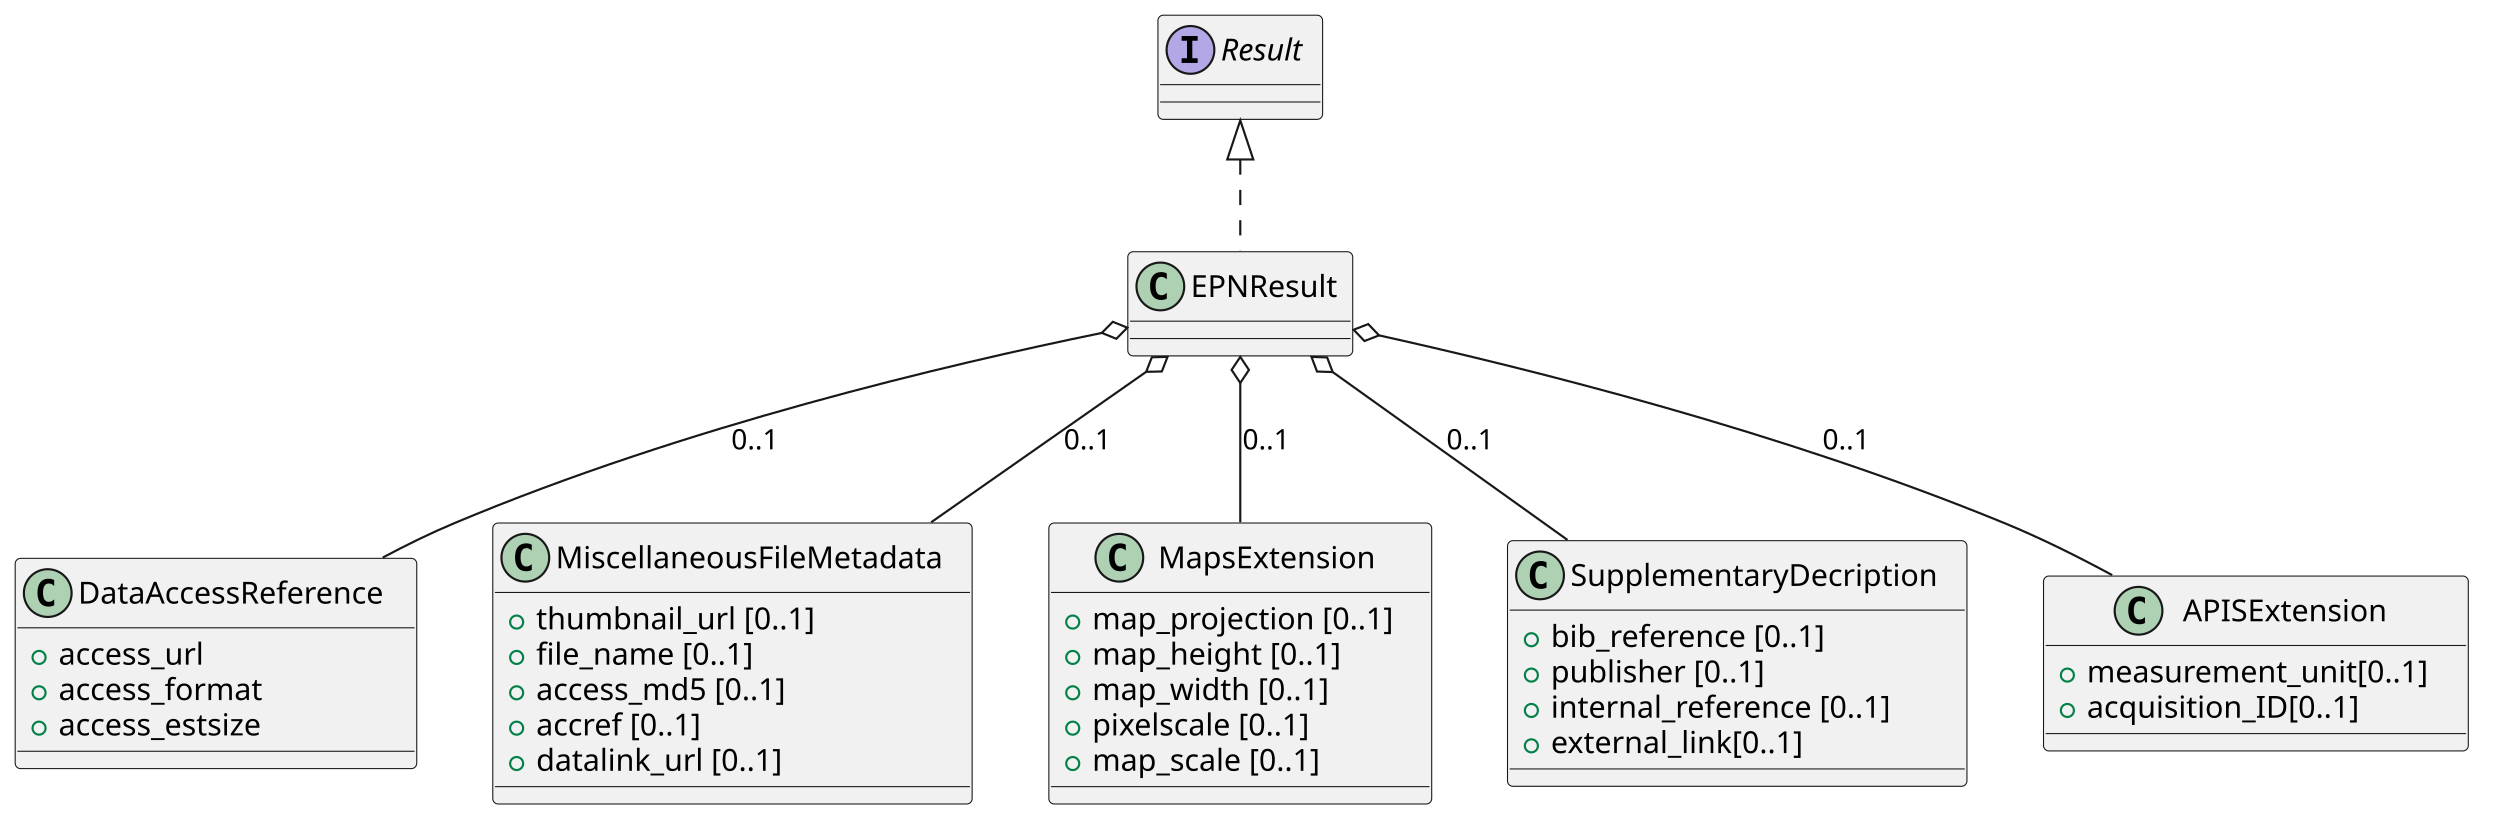
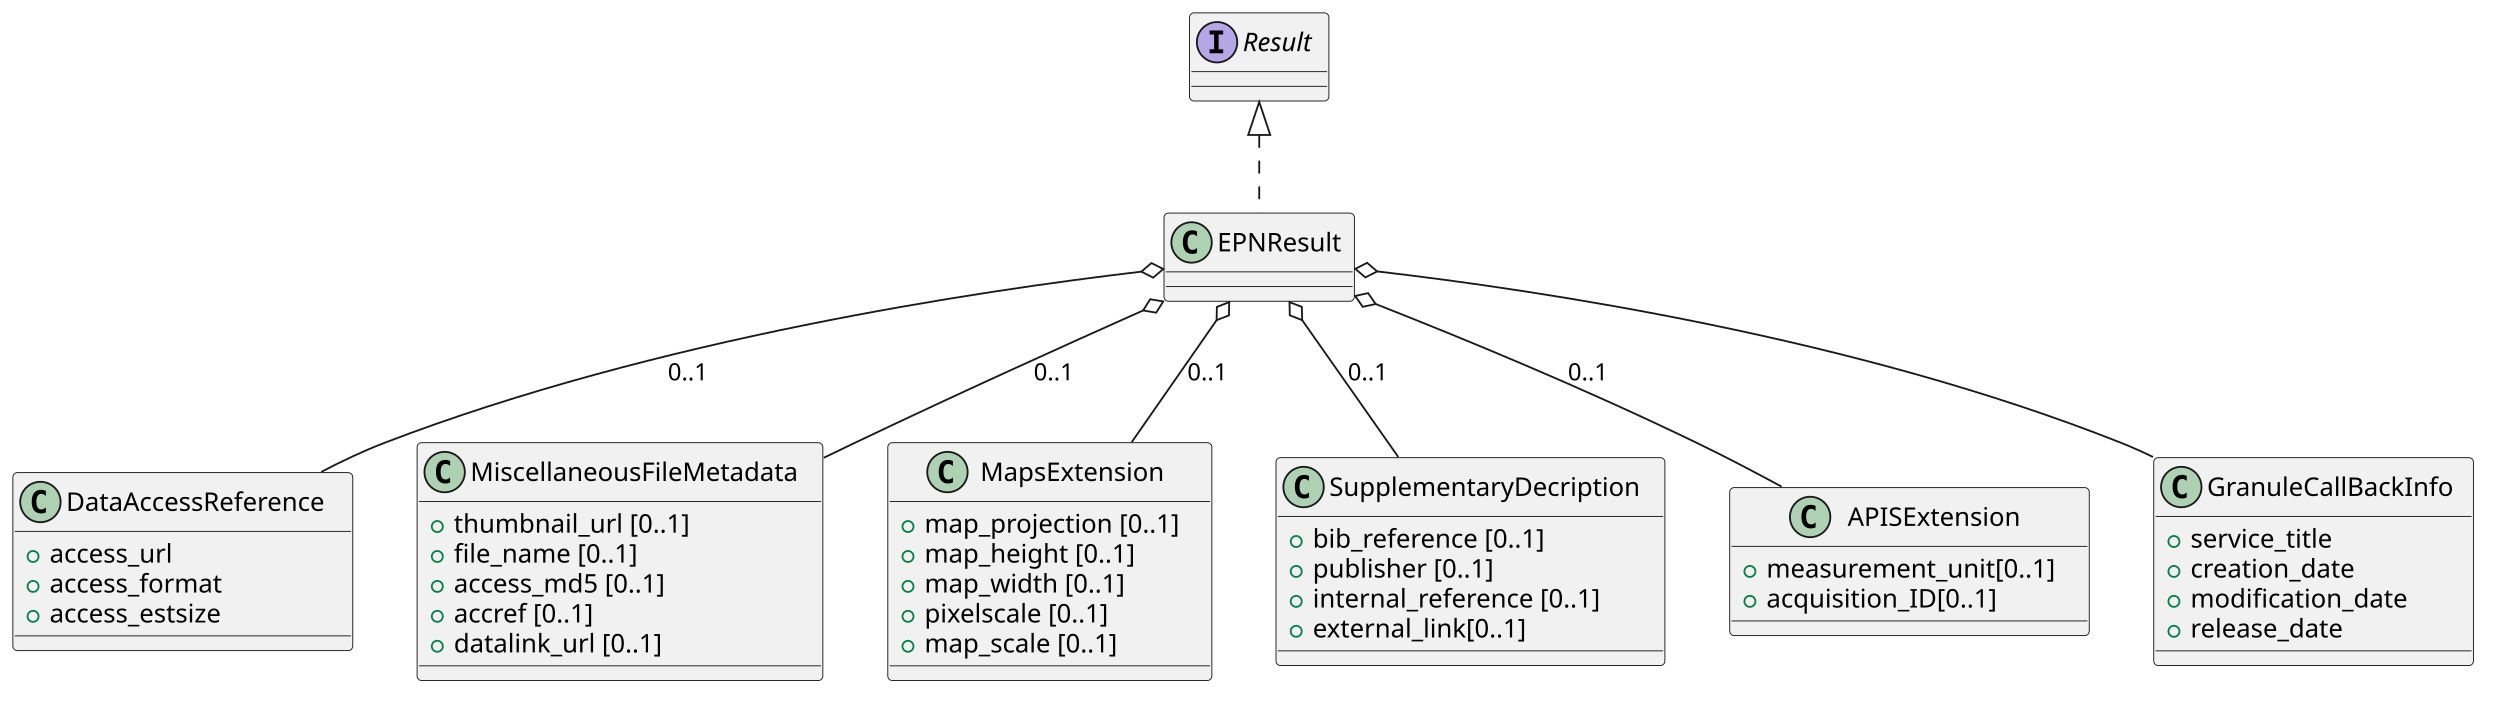
- <svg xmlns="http://www.w3.org/2000/svg" contentStyleType="text/css" data-diagram-type="CLASS" height="385px" preserveAspectRatio="none" style="width:1152px;height:385px;background:#FFFFFF;" version="1.1" viewBox="0 0 1152 385" width="1152px" zoomAndPan="magnify">
+ <svg xmlns="http://www.w3.org/2000/svg" contentStyleType="text/css" data-diagram-type="CLASS" height="385px" preserveAspectRatio="none" style="width:1361px;height:385px;background:#FFFFFF;" version="1.1" viewBox="0 0 1361 385" width="1361px" zoomAndPan="magnify">
  <defs />
  <g>
    <g class="entity" data-qualified-name="Result" data-source-line="2" id="ent0001">
-       <rect fill="#F1F1F1" height="48" rx="2.5" ry="2.5" style="stroke:#181818;stroke-width:0.5;" width="75.887" x="533.57" y="7" />
-       <ellipse cx="548.57" cy="23" fill="#B4A7E5" rx="11" ry="11" style="stroke:#181818;stroke-width:1;" />
-       <path d="M544.492,18.766 L544.492,16.609 L551.883,16.609 L551.883,18.766 L549.414,18.766 L549.414,26.844 L551.883,26.844 L551.883,29 L544.492,29 L544.492,26.844 L546.961,26.844 L546.961,18.766 L544.492,18.766 Z " fill="#000000" />
-       <text fill="#000000" font-family="sans-serif" font-size="14" font-style="italic" lengthAdjust="spacing" textLength="43.887" x="562.57" y="27.847">Result</text>
-       <line style="stroke:#181818;stroke-width:0.5;" x1="534.57" x2="608.457" y1="39" y2="39" />
-       <line style="stroke:#181818;stroke-width:0.5;" x1="534.57" x2="608.457" y1="47" y2="47" />
+       <rect fill="#F1F1F1" height="48" rx="2.5" ry="2.5" style="stroke:#181818;stroke-width:0.5;" width="75.887" x="647.57" y="7" />
+       <ellipse cx="662.57" cy="23" fill="#B4A7E5" rx="11" ry="11" style="stroke:#181818;stroke-width:1;" />
+       <path d="M658.492,18.766 L658.492,16.609 L665.883,16.609 L665.883,18.766 L663.414,18.766 L663.414,26.844 L665.883,26.844 L665.883,29 L658.492,29 L658.492,26.844 L660.961,26.844 L660.961,18.766 L658.492,18.766 Z " fill="#000000" />
+       <text fill="#000000" font-family="sans-serif" font-size="14" font-style="italic" lengthAdjust="spacing" textLength="43.887" x="676.57" y="27.847">Result</text>
+       <line style="stroke:#181818;stroke-width:0.5;" x1="648.57" x2="722.457" y1="39" y2="39" />
+       <line style="stroke:#181818;stroke-width:0.5;" x1="648.57" x2="722.457" y1="47" y2="47" />
    </g>
    <g class="entity" data-qualified-name="EPNResult" data-source-line="4" id="ent0002">
-       <rect fill="#F1F1F1" height="48" rx="2.5" ry="2.5" style="stroke:#181818;stroke-width:0.5;" width="103.647" x="519.69" y="116" />
-       <ellipse cx="534.69" cy="132" fill="#ADD1B2" rx="11" ry="11" style="stroke:#181818;stroke-width:1;" />
-       <path d="M537.659,137.641 Q537.081,137.938 536.44,138.078 Q535.799,138.234 535.096,138.234 Q532.596,138.234 531.268,136.594 Q529.956,134.938 529.956,131.812 Q529.956,128.688 531.268,127.031 Q532.596,125.375 535.096,125.375 Q535.799,125.375 536.44,125.531 Q537.096,125.688 537.659,125.984 L537.659,128.703 Q537.034,128.125 536.44,127.859 Q535.846,127.578 535.221,127.578 Q533.878,127.578 533.19,128.656 Q532.503,129.719 532.503,131.812 Q532.503,133.906 533.19,134.984 Q533.878,136.047 535.221,136.047 Q535.846,136.047 536.44,135.781 Q537.034,135.5 537.659,134.922 L537.659,137.641 Z " fill="#000000" />
-       <text fill="#000000" font-family="sans-serif" font-size="14" lengthAdjust="spacing" textLength="71.647" x="548.69" y="136.847">EPNResult</text>
-       <line style="stroke:#181818;stroke-width:0.5;" x1="520.69" x2="622.337" y1="148" y2="148" />
-       <line style="stroke:#181818;stroke-width:0.5;" x1="520.69" x2="622.337" y1="156" y2="156" />
+       <rect fill="#F1F1F1" height="48" rx="2.5" ry="2.5" style="stroke:#181818;stroke-width:0.5;" width="103.647" x="633.69" y="116" />
+       <ellipse cx="648.69" cy="132" fill="#ADD1B2" rx="11" ry="11" style="stroke:#181818;stroke-width:1;" />
+       <path d="M651.659,137.641 Q651.081,137.938 650.44,138.078 Q649.799,138.234 649.096,138.234 Q646.596,138.234 645.268,136.594 Q643.956,134.938 643.956,131.812 Q643.956,128.688 645.268,127.031 Q646.596,125.375 649.096,125.375 Q649.799,125.375 650.44,125.531 Q651.096,125.688 651.659,125.984 L651.659,128.703 Q651.034,128.125 650.44,127.859 Q649.846,127.578 649.221,127.578 Q647.878,127.578 647.19,128.656 Q646.503,129.719 646.503,131.812 Q646.503,133.906 647.19,134.984 Q647.878,136.047 649.221,136.047 Q649.846,136.047 650.44,135.781 Q651.034,135.5 651.659,134.922 L651.659,137.641 Z " fill="#000000" />
+       <text fill="#000000" font-family="sans-serif" font-size="14" lengthAdjust="spacing" textLength="71.647" x="662.69" y="136.847">EPNResult</text>
+       <line style="stroke:#181818;stroke-width:0.5;" x1="634.69" x2="736.337" y1="148" y2="148" />
+       <line style="stroke:#181818;stroke-width:0.5;" x1="634.69" x2="736.337" y1="156" y2="156" />
    </g>
    <g class="entity" data-qualified-name="DataAccessReference" data-source-line="6" id="ent0003">
      <rect fill="#F1F1F1" height="96.891" rx="2.5" ry="2.5" style="stroke:#181818;stroke-width:0.5;" width="185.036" x="7" y="257.29" />
      <ellipse cx="22" cy="273.29" fill="#ADD1B2" rx="11" ry="11" style="stroke:#181818;stroke-width:1;" />
      <path d="M24.969,278.931 Q24.391,279.228 23.75,279.368 Q23.109,279.524 22.406,279.524 Q19.906,279.524 18.578,277.884 Q17.266,276.228 17.266,273.103 Q17.266,269.978 18.578,268.321 Q19.906,266.665 22.406,266.665 Q23.109,266.665 23.75,266.821 Q24.406,266.978 24.969,267.274 L24.969,269.993 Q24.344,269.415 23.75,269.149 Q23.156,268.868 22.531,268.868 Q21.188,268.868 20.5,269.946 Q19.812,271.009 19.812,273.103 Q19.812,275.196 20.5,276.274 Q21.188,277.337 22.531,277.337 Q23.156,277.337 23.75,277.071 Q24.344,276.79 24.969,276.212 L24.969,278.931 Z " fill="#000000" />
      <text fill="#000000" font-family="sans-serif" font-size="14" lengthAdjust="spacing" textLength="153.036" x="36" y="278.137">DataAccessReference</text>
      <line style="stroke:#181818;stroke-width:0.5;" x1="8" x2="191.036" y1="289.29" y2="289.29" />
      <g data-visibility-modifier="PUBLIC_FIELD">
        <ellipse cx="18" cy="302.938" fill="none" rx="3" ry="3" style="stroke:#038048;stroke-width:1;" />
      </g>
      <text fill="#000000" font-family="sans-serif" font-size="14" lengthAdjust="spacing" textLength="72.693" x="27" y="306.285">access_url</text>
      <g data-visibility-modifier="PUBLIC_FIELD">
        <ellipse cx="18" cy="319.235" fill="none" rx="3" ry="3" style="stroke:#038048;stroke-width:1;" />
      </g>
      <text fill="#000000" font-family="sans-serif" font-size="14" lengthAdjust="spacing" textLength="101.131" x="27" y="322.582">access_format</text>
      <g data-visibility-modifier="PUBLIC_FIELD">
        <ellipse cx="18" cy="335.532" fill="none" rx="3" ry="3" style="stroke:#038048;stroke-width:1;" />
      </g>
      <text fill="#000000" font-family="sans-serif" font-size="14" lengthAdjust="spacing" textLength="102.717" x="27" y="338.879">access_estsize</text>
      <line style="stroke:#181818;stroke-width:0.5;" x1="8" x2="191.036" y1="346.181" y2="346.181" />
    </g>
    <g class="entity" data-qualified-name="MiscellaneousFileMetadata" data-source-line="12" id="ent0004">
      <rect fill="#F1F1F1" height="129.484" rx="2.5" ry="2.5" style="stroke:#181818;stroke-width:0.5;" width="220.891" x="227.07" y="241" />
      <ellipse cx="242.07" cy="257" fill="#ADD1B2" rx="11" ry="11" style="stroke:#181818;stroke-width:1;" />
      <path d="M245.039,262.641 Q244.461,262.938 243.82,263.078 Q243.179,263.234 242.476,263.234 Q239.976,263.234 238.648,261.594 Q237.336,259.938 237.336,256.812 Q237.336,253.688 238.648,252.031 Q239.976,250.375 242.476,250.375 Q243.179,250.375 243.82,250.531 Q244.476,250.688 245.039,250.984 L245.039,253.703 Q244.414,253.125 243.82,252.859 Q243.226,252.578 242.601,252.578 Q241.257,252.578 240.57,253.656 Q239.882,254.719 239.882,256.812 Q239.882,258.906 240.57,259.984 Q241.257,261.047 242.601,261.047 Q243.226,261.047 243.82,260.781 Q244.414,260.5 245.039,259.922 L245.039,262.641 Z " fill="#000000" />
      <text fill="#000000" font-family="sans-serif" font-size="14" lengthAdjust="spacing" textLength="188.891" x="256.07" y="261.847">MiscellaneousFileMetadata</text>
      <line style="stroke:#181818;stroke-width:0.5;" x1="228.07" x2="446.961" y1="273" y2="273" />
      <g data-visibility-modifier="PUBLIC_FIELD">
        <ellipse cx="238.07" cy="286.648" fill="none" rx="3" ry="3" style="stroke:#038048;stroke-width:1;" />
      </g>
      <text fill="#000000" font-family="sans-serif" font-size="14" lengthAdjust="spacing" textLength="138.599" x="247.07" y="289.995">thumbnail_url [0..1]</text>
      <g data-visibility-modifier="PUBLIC_FIELD">
        <ellipse cx="238.07" cy="302.945" fill="none" rx="3" ry="3" style="stroke:#038048;stroke-width:1;" />
      </g>
      <text fill="#000000" font-family="sans-serif" font-size="14" lengthAdjust="spacing" textLength="110.113" x="247.07" y="306.292">file_name [0..1]</text>
      <g data-visibility-modifier="PUBLIC_FIELD">
        <ellipse cx="238.07" cy="319.242" fill="none" rx="3" ry="3" style="stroke:#038048;stroke-width:1;" />
      </g>
      <text fill="#000000" font-family="sans-serif" font-size="14" lengthAdjust="spacing" textLength="127.695" x="247.07" y="322.589">access_md5 [0..1]</text>
      <g data-visibility-modifier="PUBLIC_FIELD">
        <ellipse cx="238.07" cy="335.539" fill="none" rx="3" ry="3" style="stroke:#038048;stroke-width:1;" />
      </g>
      <text fill="#000000" font-family="sans-serif" font-size="14" lengthAdjust="spacing" textLength="85.36" x="247.07" y="338.886">accref [0..1]</text>
      <g data-visibility-modifier="PUBLIC_FIELD">
        <ellipse cx="238.07" cy="351.836" fill="none" rx="3" ry="3" style="stroke:#038048;stroke-width:1;" />
      </g>
      <text fill="#000000" font-family="sans-serif" font-size="14" lengthAdjust="spacing" textLength="123.901" x="247.07" y="355.183">datalink_url [0..1]</text>
      <line style="stroke:#181818;stroke-width:0.5;" x1="228.07" x2="446.961" y1="362.484" y2="362.484" />
    </g>
    <g class="entity" data-qualified-name="MapsExtension" data-source-line="20" id="ent0005">
      <rect fill="#F1F1F1" height="129.484" rx="2.5" ry="2.5" style="stroke:#181818;stroke-width:0.5;" width="176.418" x="483.31" y="241" />
      <ellipse cx="515.793" cy="257" fill="#ADD1B2" rx="11" ry="11" style="stroke:#181818;stroke-width:1;" />
      <path d="M518.761,262.641 Q518.183,262.938 517.543,263.078 Q516.902,263.234 516.199,263.234 Q513.699,263.234 512.371,261.594 Q511.058,259.938 511.058,256.812 Q511.058,253.688 512.371,252.031 Q513.699,250.375 516.199,250.375 Q516.902,250.375 517.543,250.531 Q518.199,250.688 518.761,250.984 L518.761,253.703 Q518.136,253.125 517.543,252.859 Q516.949,252.578 516.324,252.578 Q514.98,252.578 514.293,253.656 Q513.605,254.719 513.605,256.812 Q513.605,258.906 514.293,259.984 Q514.98,261.047 516.324,261.047 Q516.949,261.047 517.543,260.781 Q518.136,260.5 518.761,259.922 L518.761,262.641 Z " fill="#000000" />
      <text fill="#000000" font-family="sans-serif" font-size="14" lengthAdjust="spacing" textLength="105.567" x="533.678" y="261.847">MapsExtension</text>
      <line style="stroke:#181818;stroke-width:0.5;" x1="484.31" x2="658.728" y1="273" y2="273" />
      <g data-visibility-modifier="PUBLIC_FIELD">
        <ellipse cx="494.31" cy="286.648" fill="none" rx="3" ry="3" style="stroke:#038048;stroke-width:1;" />
      </g>
      <text fill="#000000" font-family="sans-serif" font-size="14" lengthAdjust="spacing" textLength="150.418" x="503.31" y="289.995">map_projection [0..1]</text>
      <g data-visibility-modifier="PUBLIC_FIELD">
        <ellipse cx="494.31" cy="302.945" fill="none" rx="3" ry="3" style="stroke:#038048;stroke-width:1;" />
      </g>
      <text fill="#000000" font-family="sans-serif" font-size="14" lengthAdjust="spacing" textLength="124.817" x="503.31" y="306.292">map_height [0..1]</text>
      <g data-visibility-modifier="PUBLIC_FIELD">
        <ellipse cx="494.31" cy="319.242" fill="none" rx="3" ry="3" style="stroke:#038048;stroke-width:1;" />
      </g>
      <text fill="#000000" font-family="sans-serif" font-size="14" lengthAdjust="spacing" textLength="118.781" x="503.31" y="322.589">map_width [0..1]</text>
      <g data-visibility-modifier="PUBLIC_FIELD">
        <ellipse cx="494.31" cy="335.539" fill="none" rx="3" ry="3" style="stroke:#038048;stroke-width:1;" />
      </g>
      <text fill="#000000" font-family="sans-serif" font-size="14" lengthAdjust="spacing" textLength="111.727" x="503.31" y="338.886">pixelscale [0..1]</text>
      <g data-visibility-modifier="PUBLIC_FIELD">
        <ellipse cx="494.31" cy="351.836" fill="none" rx="3" ry="3" style="stroke:#038048;stroke-width:1;" />
      </g>
      <text fill="#000000" font-family="sans-serif" font-size="14" lengthAdjust="spacing" textLength="116.266" x="503.31" y="355.183">map_scale [0..1]</text>
      <line style="stroke:#181818;stroke-width:0.5;" x1="484.31" x2="658.728" y1="362.484" y2="362.484" />
    </g>
    <g class="entity" data-qualified-name="SupplementaryDecription" data-source-line="28" id="ent0006">
      <rect fill="#F1F1F1" height="113.188" rx="2.5" ry="2.5" style="stroke:#181818;stroke-width:0.5;" width="211.71" x="694.66" y="249.14" />
      <ellipse cx="709.66" cy="265.14" fill="#ADD1B2" rx="11" ry="11" style="stroke:#181818;stroke-width:1;" />
      <path d="M712.629,270.781 Q712.051,271.077 711.41,271.218 Q710.769,271.374 710.066,271.374 Q707.566,271.374 706.238,269.734 Q704.926,268.077 704.926,264.952 Q704.926,261.827 706.238,260.171 Q707.566,258.515 710.066,258.515 Q710.769,258.515 711.41,258.671 Q712.066,258.827 712.629,259.124 L712.629,261.843 Q712.004,261.265 711.41,260.999 Q710.816,260.718 710.191,260.718 Q708.847,260.718 708.16,261.796 Q707.472,262.859 707.472,264.952 Q707.472,267.046 708.16,268.124 Q708.847,269.187 710.191,269.187 Q710.816,269.187 711.41,268.921 Q712.004,268.64 712.629,268.062 L712.629,270.781 Z " fill="#000000" />
      <text fill="#000000" font-family="sans-serif" font-size="14" lengthAdjust="spacing" textLength="179.71" x="723.66" y="269.987">SupplementaryDecription</text>
      <line style="stroke:#181818;stroke-width:0.5;" x1="695.66" x2="905.37" y1="281.14" y2="281.14" />
      <g data-visibility-modifier="PUBLIC_FIELD">
        <ellipse cx="705.66" cy="294.788" fill="none" rx="3" ry="3" style="stroke:#038048;stroke-width:1;" />
      </g>
      <text fill="#000000" font-family="sans-serif" font-size="14" lengthAdjust="spacing" textLength="138.216" x="714.66" y="298.135">bib_reference [0..1]</text>
      <g data-visibility-modifier="PUBLIC_FIELD">
        <ellipse cx="705.66" cy="311.085" fill="none" rx="3" ry="3" style="stroke:#038048;stroke-width:1;" />
      </g>
      <text fill="#000000" font-family="sans-serif" font-size="14" lengthAdjust="spacing" textLength="107.051" x="714.66" y="314.432">publisher [0..1]</text>
      <g data-visibility-modifier="PUBLIC_FIELD">
        <ellipse cx="705.66" cy="327.382" fill="none" rx="3" ry="3" style="stroke:#038048;stroke-width:1;" />
      </g>
      <text fill="#000000" font-family="sans-serif" font-size="14" lengthAdjust="spacing" textLength="170.516" x="714.66" y="330.729">internal_reference [0..1]</text>
      <g data-visibility-modifier="PUBLIC_FIELD">
        <ellipse cx="705.66" cy="343.679" fill="none" rx="3" ry="3" style="stroke:#038048;stroke-width:1;" />
      </g>
      <text fill="#000000" font-family="sans-serif" font-size="14" lengthAdjust="spacing" textLength="127.497" x="714.66" y="347.026">external_link[0..1]</text>
      <line style="stroke:#181818;stroke-width:0.5;" x1="695.66" x2="905.37" y1="354.327" y2="354.327" />
    </g>
    <g class="entity" data-qualified-name="APISExtension" data-source-line="35" id="ent0007">
      <rect fill="#F1F1F1" height="80.594" rx="2.5" ry="2.5" style="stroke:#181818;stroke-width:0.5;" width="195.743" x="941.65" y="265.44" />
      <ellipse cx="985.441" cy="281.44" fill="#ADD1B2" rx="11" ry="11" style="stroke:#181818;stroke-width:1;" />
      <path d="M988.409,287.081 Q987.831,287.377 987.191,287.518 Q986.55,287.674 985.847,287.674 Q983.347,287.674 982.019,286.034 Q980.706,284.377 980.706,281.252 Q980.706,278.127 982.019,276.471 Q983.347,274.815 985.847,274.815 Q986.55,274.815 987.191,274.971 Q987.847,275.127 988.409,275.424 L988.409,278.143 Q987.784,277.565 987.191,277.299 Q986.597,277.018 985.972,277.018 Q984.628,277.018 983.941,278.096 Q983.253,279.159 983.253,281.252 Q983.253,283.346 983.941,284.424 Q984.628,285.487 985.972,285.487 Q986.597,285.487 987.191,285.221 Q987.784,284.94 988.409,284.362 L988.409,287.081 Z " fill="#000000" />
      <text fill="#000000" font-family="sans-serif" font-size="14" lengthAdjust="spacing" textLength="99.764" x="1005.839" y="286.287">APISExtension</text>
      <line style="stroke:#181818;stroke-width:0.5;" x1="942.65" x2="1136.393" y1="297.44" y2="297.44" />
      <g data-visibility-modifier="PUBLIC_FIELD">
        <ellipse cx="952.65" cy="311.088" fill="none" rx="3" ry="3" style="stroke:#038048;stroke-width:1;" />
      </g>
      <text fill="#000000" font-family="sans-serif" font-size="14" lengthAdjust="spacing" textLength="169.743" x="961.65" y="314.435">measurement_unit[0..1]</text>
      <g data-visibility-modifier="PUBLIC_FIELD">
        <ellipse cx="952.65" cy="327.385" fill="none" rx="3" ry="3" style="stroke:#038048;stroke-width:1;" />
      </g>
      <text fill="#000000" font-family="sans-serif" font-size="14" lengthAdjust="spacing" textLength="135.475" x="961.65" y="330.732">acquisition_ID[0..1]</text>
      <line style="stroke:#181818;stroke-width:0.5;" x1="942.65" x2="1136.393" y1="338.034" y2="338.034" />
    </g>
-     <g class="link" data-entity-1="ent0001" data-entity-2="ent0002" data-link-type="extension" data-source-line="40" id="lnk8">
-       <path codeLine="40" d="M571.52,73.48 C571.52,91.32 571.52,97.74 571.52,115.57" fill="none" id="Result-backto-EPNResult" style="stroke:#181818;stroke-width:1;stroke-dasharray:7,7;" />
-       <polygon fill="none" points="571.52,55.48,565.52,73.48,577.52,73.48,571.52,55.48" style="stroke:#181818;stroke-width:1;stroke-linejoin:miter;stroke-miterlimit:10;" />
+     <g class="entity" data-qualified-name="GranuleCallBackInfo" data-source-line="40" id="ent0008">
+       <rect fill="#F1F1F1" height="113.188" rx="2.5" ry="2.5" style="stroke:#181818;stroke-width:0.5;" width="174.051" x="1172.49" y="249.14" />
+       <ellipse cx="1187.49" cy="265.14" fill="#ADD1B2" rx="11" ry="11" style="stroke:#181818;stroke-width:1;" />
+       <path d="M1190.459,270.781 Q1189.881,271.077 1189.24,271.218 Q1188.599,271.374 1187.896,271.374 Q1185.396,271.374 1184.068,269.734 Q1182.756,268.077 1182.756,264.952 Q1182.756,261.827 1184.068,260.171 Q1185.396,258.515 1187.896,258.515 Q1188.599,258.515 1189.24,258.671 Q1189.896,258.827 1190.459,259.124 L1190.459,261.843 Q1189.834,261.265 1189.24,260.999 Q1188.646,260.718 1188.021,260.718 Q1186.678,260.718 1185.99,261.796 Q1185.303,262.859 1185.303,264.952 Q1185.303,267.046 1185.99,268.124 Q1186.678,269.187 1188.021,269.187 Q1188.646,269.187 1189.24,268.921 Q1189.834,268.64 1190.459,268.062 L1190.459,270.781 Z " fill="#000000" />
+       <text fill="#000000" font-family="sans-serif" font-size="14" lengthAdjust="spacing" textLength="142.051" x="1201.49" y="269.987">GranuleCallBackInfo</text>
+       <line style="stroke:#181818;stroke-width:0.5;" x1="1173.49" x2="1345.541" y1="281.14" y2="281.14" />
+       <g data-visibility-modifier="PUBLIC_FIELD">
+         <ellipse cx="1183.49" cy="294.788" fill="none" rx="3" ry="3" style="stroke:#038048;stroke-width:1;" />
+       </g>
+       <text fill="#000000" font-family="sans-serif" font-size="14" lengthAdjust="spacing" textLength="84.519" x="1192.49" y="298.135">service_title</text>
+       <g data-visibility-modifier="PUBLIC_FIELD">
+         <ellipse cx="1183.49" cy="311.085" fill="none" rx="3" ry="3" style="stroke:#038048;stroke-width:1;" />
+       </g>
+       <text fill="#000000" font-family="sans-serif" font-size="14" lengthAdjust="spacing" textLength="96.031" x="1192.49" y="314.432">creation_date</text>
+       <g data-visibility-modifier="PUBLIC_FIELD">
+         <ellipse cx="1183.49" cy="327.382" fill="none" rx="3" ry="3" style="stroke:#038048;stroke-width:1;" />
+       </g>
+       <text fill="#000000" font-family="sans-serif" font-size="14" lengthAdjust="spacing" textLength="125.46" x="1192.49" y="330.729">modification_date</text>
+       <g data-visibility-modifier="PUBLIC_FIELD">
+         <ellipse cx="1183.49" cy="343.679" fill="none" rx="3" ry="3" style="stroke:#038048;stroke-width:1;" />
+       </g>
+       <text fill="#000000" font-family="sans-serif" font-size="14" lengthAdjust="spacing" textLength="89.927" x="1192.49" y="347.026">release_date</text>
+       <line style="stroke:#181818;stroke-width:0.5;" x1="1173.49" x2="1345.541" y1="354.327" y2="354.327" />
    </g>
-     <g class="link" data-entity-1="ent0002" data-entity-2="ent0003" data-link-type="aggregation" data-source-line="41" id="lnk9">
-       <path codeLine="41" d="M507.716,153.406 C436.116,168.126 315.78,196.4 209.52,241 C198.53,245.61 187.28,251.11 176.37,256.92" fill="none" id="EPNResult-backto-DataAccessReference" style="stroke:#181818;stroke-width:1;" />
-       <polygon fill="none" points="519.47,150.99,512.787,148.28,507.716,153.406,514.398,156.116,519.47,150.99" style="stroke:#181818;stroke-width:1;stroke-linejoin:miter;stroke-miterlimit:10;" />
-       <text fill="#000000" font-family="sans-serif" font-size="13" lengthAdjust="spacing" textLength="24.807" x="336.95" y="207.067">0..1</text>
+     <g class="link" data-entity-1="ent0001" data-entity-2="ent0002" data-link-type="extension" data-source-line="47" id="lnk9">
+       <path codeLine="47" d="M685.52,73.48 C685.52,91.32 685.52,97.74 685.52,115.57" fill="none" id="Result-backto-EPNResult" style="stroke:#181818;stroke-width:1;stroke-dasharray:7,7;" />
+       <polygon fill="none" points="685.52,55.48,679.52,73.48,691.52,73.48,685.52,55.48" style="stroke:#181818;stroke-width:1;stroke-linejoin:miter;stroke-miterlimit:10;" />
    </g>
-     <g class="link" data-entity-1="ent0002" data-entity-2="ent0004" data-link-type="aggregation" data-source-line="42" id="lnk10">
-       <path codeLine="42" d="M528.157,171.339 C499.727,191.229 467.4,213.85 429.07,240.67" fill="none" id="EPNResult-backto-MiscellaneousFileMetadata" style="stroke:#181818;stroke-width:1;" />
-       <polygon fill="none" points="537.99,164.46,530.781,164.622,528.157,171.339,535.367,171.177,537.99,164.46" style="stroke:#181818;stroke-width:1;stroke-linejoin:miter;stroke-miterlimit:10;" />
-       <text fill="#000000" font-family="sans-serif" font-size="13" lengthAdjust="spacing" textLength="24.807" x="490.15" y="207.067">0..1</text>
+     <g class="link" data-entity-1="ent0002" data-entity-2="ent0003" data-link-type="aggregation" data-source-line="48" id="lnk10">
+       <path codeLine="48" d="M621.353,147.878 C532.063,158.428 357.35,184.31 209.52,241 C197.98,245.42 186.22,250.96 174.9,256.91" fill="none" id="EPNResult-backto-DataAccessReference" style="stroke:#181818;stroke-width:1;" />
+       <polygon fill="none" points="633.27,146.47,626.842,143.202,621.353,147.878,627.781,151.146,633.27,146.47" style="stroke:#181818;stroke-width:1;stroke-linejoin:miter;stroke-miterlimit:10;" />
+       <text fill="#000000" font-family="sans-serif" font-size="13" lengthAdjust="spacing" textLength="24.807" x="363.55" y="207.067">0..1</text>
    </g>
-     <g class="link" data-entity-1="ent0002" data-entity-2="ent0005" data-link-type="aggregation" data-source-line="43" id="lnk11">
-       <path codeLine="43" d="M571.52,176.46 C571.52,196.35 571.52,213.85 571.52,240.67" fill="none" id="EPNResult-backto-MapsExtension" style="stroke:#181818;stroke-width:1;" />
-       <polygon fill="none" points="571.52,164.46,567.52,170.46,571.52,176.46,575.52,170.46,571.52,164.46" style="stroke:#181818;stroke-width:1;stroke-linejoin:miter;stroke-miterlimit:10;" />
-       <text fill="#000000" font-family="sans-serif" font-size="13" lengthAdjust="spacing" textLength="24.807" x="572.52" y="207.067">0..1</text>
+     <g class="link" data-entity-1="ent0002" data-entity-2="ent0004" data-link-type="aggregation" data-source-line="49" id="lnk11">
+       <path codeLine="49" d="M622.31,169.006 C577.58,188.946 522.53,213.85 465.52,241 C459.91,243.66 454.18,246.42 448.41,249.22" fill="none" id="EPNResult-backto-MiscellaneousFileMetadata" style="stroke:#181818;stroke-width:1;" />
+       <polygon fill="none" points="633.27,164.12,626.161,162.91,622.31,169.006,629.418,170.216,633.27,164.12" style="stroke:#181818;stroke-width:1;stroke-linejoin:miter;stroke-miterlimit:10;" />
+       <text fill="#000000" font-family="sans-serif" font-size="13" lengthAdjust="spacing" textLength="24.807" x="562.73" y="207.067">0..1</text>
    </g>
-     <g class="link" data-entity-1="ent0002" data-entity-2="ent0007" data-link-type="aggregation" data-source-line="44" id="lnk12">
-       <path codeLine="44" d="M635.465,154.542 C705.305,170.052 820.53,198.71 923.52,241 C940.1,247.8 957.34,256.38 973.31,265.02" fill="none" id="EPNResult-backto-APISExtension" style="stroke:#181818;stroke-width:1;" />
-       <polygon fill="none" points="623.75,151.94,628.74,157.146,635.465,154.542,630.475,149.336,623.75,151.94" style="stroke:#181818;stroke-width:1;stroke-linejoin:miter;stroke-miterlimit:10;" />
-       <text fill="#000000" font-family="sans-serif" font-size="13" lengthAdjust="spacing" textLength="24.807" x="839.78" y="207.067">0..1</text>
+     <g class="link" data-entity-1="ent0002" data-entity-2="ent0005" data-link-type="aggregation" data-source-line="50" id="lnk12">
+       <path codeLine="50" d="M662.323,174.308 C648.473,194.198 634.79,213.85 616.12,240.67" fill="none" id="EPNResult-backto-MapsExtension" style="stroke:#181818;stroke-width:1;" />
+       <polygon fill="none" points="669.18,164.46,662.469,167.098,662.323,174.308,669.034,171.67,669.18,164.46" style="stroke:#181818;stroke-width:1;stroke-linejoin:miter;stroke-miterlimit:10;" />
+       <text fill="#000000" font-family="sans-serif" font-size="13" lengthAdjust="spacing" textLength="24.807" x="646.39" y="207.067">0..1</text>
    </g>
-     <g class="link" data-entity-1="ent0002" data-entity-2="ent0006" data-link-type="aggregation" data-source-line="45" id="lnk13">
-       <path codeLine="45" d="M614.091,171.44 C644.761,193.37 681.99,219.98 722.29,248.8" fill="none" id="EPNResult-backto-SupplementaryDecription" style="stroke:#181818;stroke-width:1;" />
-       <polygon fill="none" points="604.33,164.46,606.884,171.204,614.091,171.44,611.537,164.696,604.33,164.46" style="stroke:#181818;stroke-width:1;stroke-linejoin:miter;stroke-miterlimit:10;" />
-       <text fill="#000000" font-family="sans-serif" font-size="13" lengthAdjust="spacing" textLength="24.807" x="666.51" y="207.067">0..1</text>
+     <g class="link" data-entity-1="ent0002" data-entity-2="ent0007" data-link-type="aggregation" data-source-line="51" id="lnk13">
+       <path codeLine="51" d="M748.915,165.508 C797.605,184.688 860.77,210.67 923.52,241 C938.73,248.34 954.76,256.73 969.9,264.94" fill="none" id="EPNResult-backto-APISExtension" style="stroke:#181818;stroke-width:1;" />
+       <polygon fill="none" points="737.75,161.11,741.866,167.031,748.915,165.508,744.798,159.587,737.75,161.11" style="stroke:#181818;stroke-width:1;stroke-linejoin:miter;stroke-miterlimit:10;" />
+       <text fill="#000000" font-family="sans-serif" font-size="13" lengthAdjust="spacing" textLength="24.807" x="853.55" y="207.067">0..1</text>
+     </g>
+     <g class="link" data-entity-1="ent0002" data-entity-2="ent0006" data-link-type="aggregation" data-source-line="52" id="lnk14">
+       <path codeLine="52" d="M708.889,174.278 C724.299,196.208 740.99,219.98 761.23,248.8" fill="none" id="EPNResult-backto-SupplementaryDecription" style="stroke:#181818;stroke-width:1;" />
+       <polygon fill="none" points="701.99,164.46,702.167,171.669,708.889,174.278,708.712,167.069,701.99,164.46" style="stroke:#181818;stroke-width:1;stroke-linejoin:miter;stroke-miterlimit:10;" />
+       <text fill="#000000" font-family="sans-serif" font-size="13" lengthAdjust="spacing" textLength="24.807" x="733.72" y="207.067">0..1</text>
+     </g>
+     <g class="link" data-entity-1="ent0002" data-entity-2="ent0008" data-link-type="aggregation" data-source-line="53" id="lnk15">
+       <path codeLine="53" d="M749.749,147.751 C838.179,158.071 1009.81,183.56 1154.52,241 C1160.37,243.32 1166.26,245.95 1172.11,248.79" fill="none" id="EPNResult-backto-GranuleCallBackInfo" style="stroke:#181818;stroke-width:1;" />
+       <polygon fill="none" points="737.83,146.36,743.326,151.029,749.749,147.751,744.253,143.083,737.83,146.36" style="stroke:#181818;stroke-width:1;stroke-linejoin:miter;stroke-miterlimit:10;" />
    </g>
  </g>
</svg>
